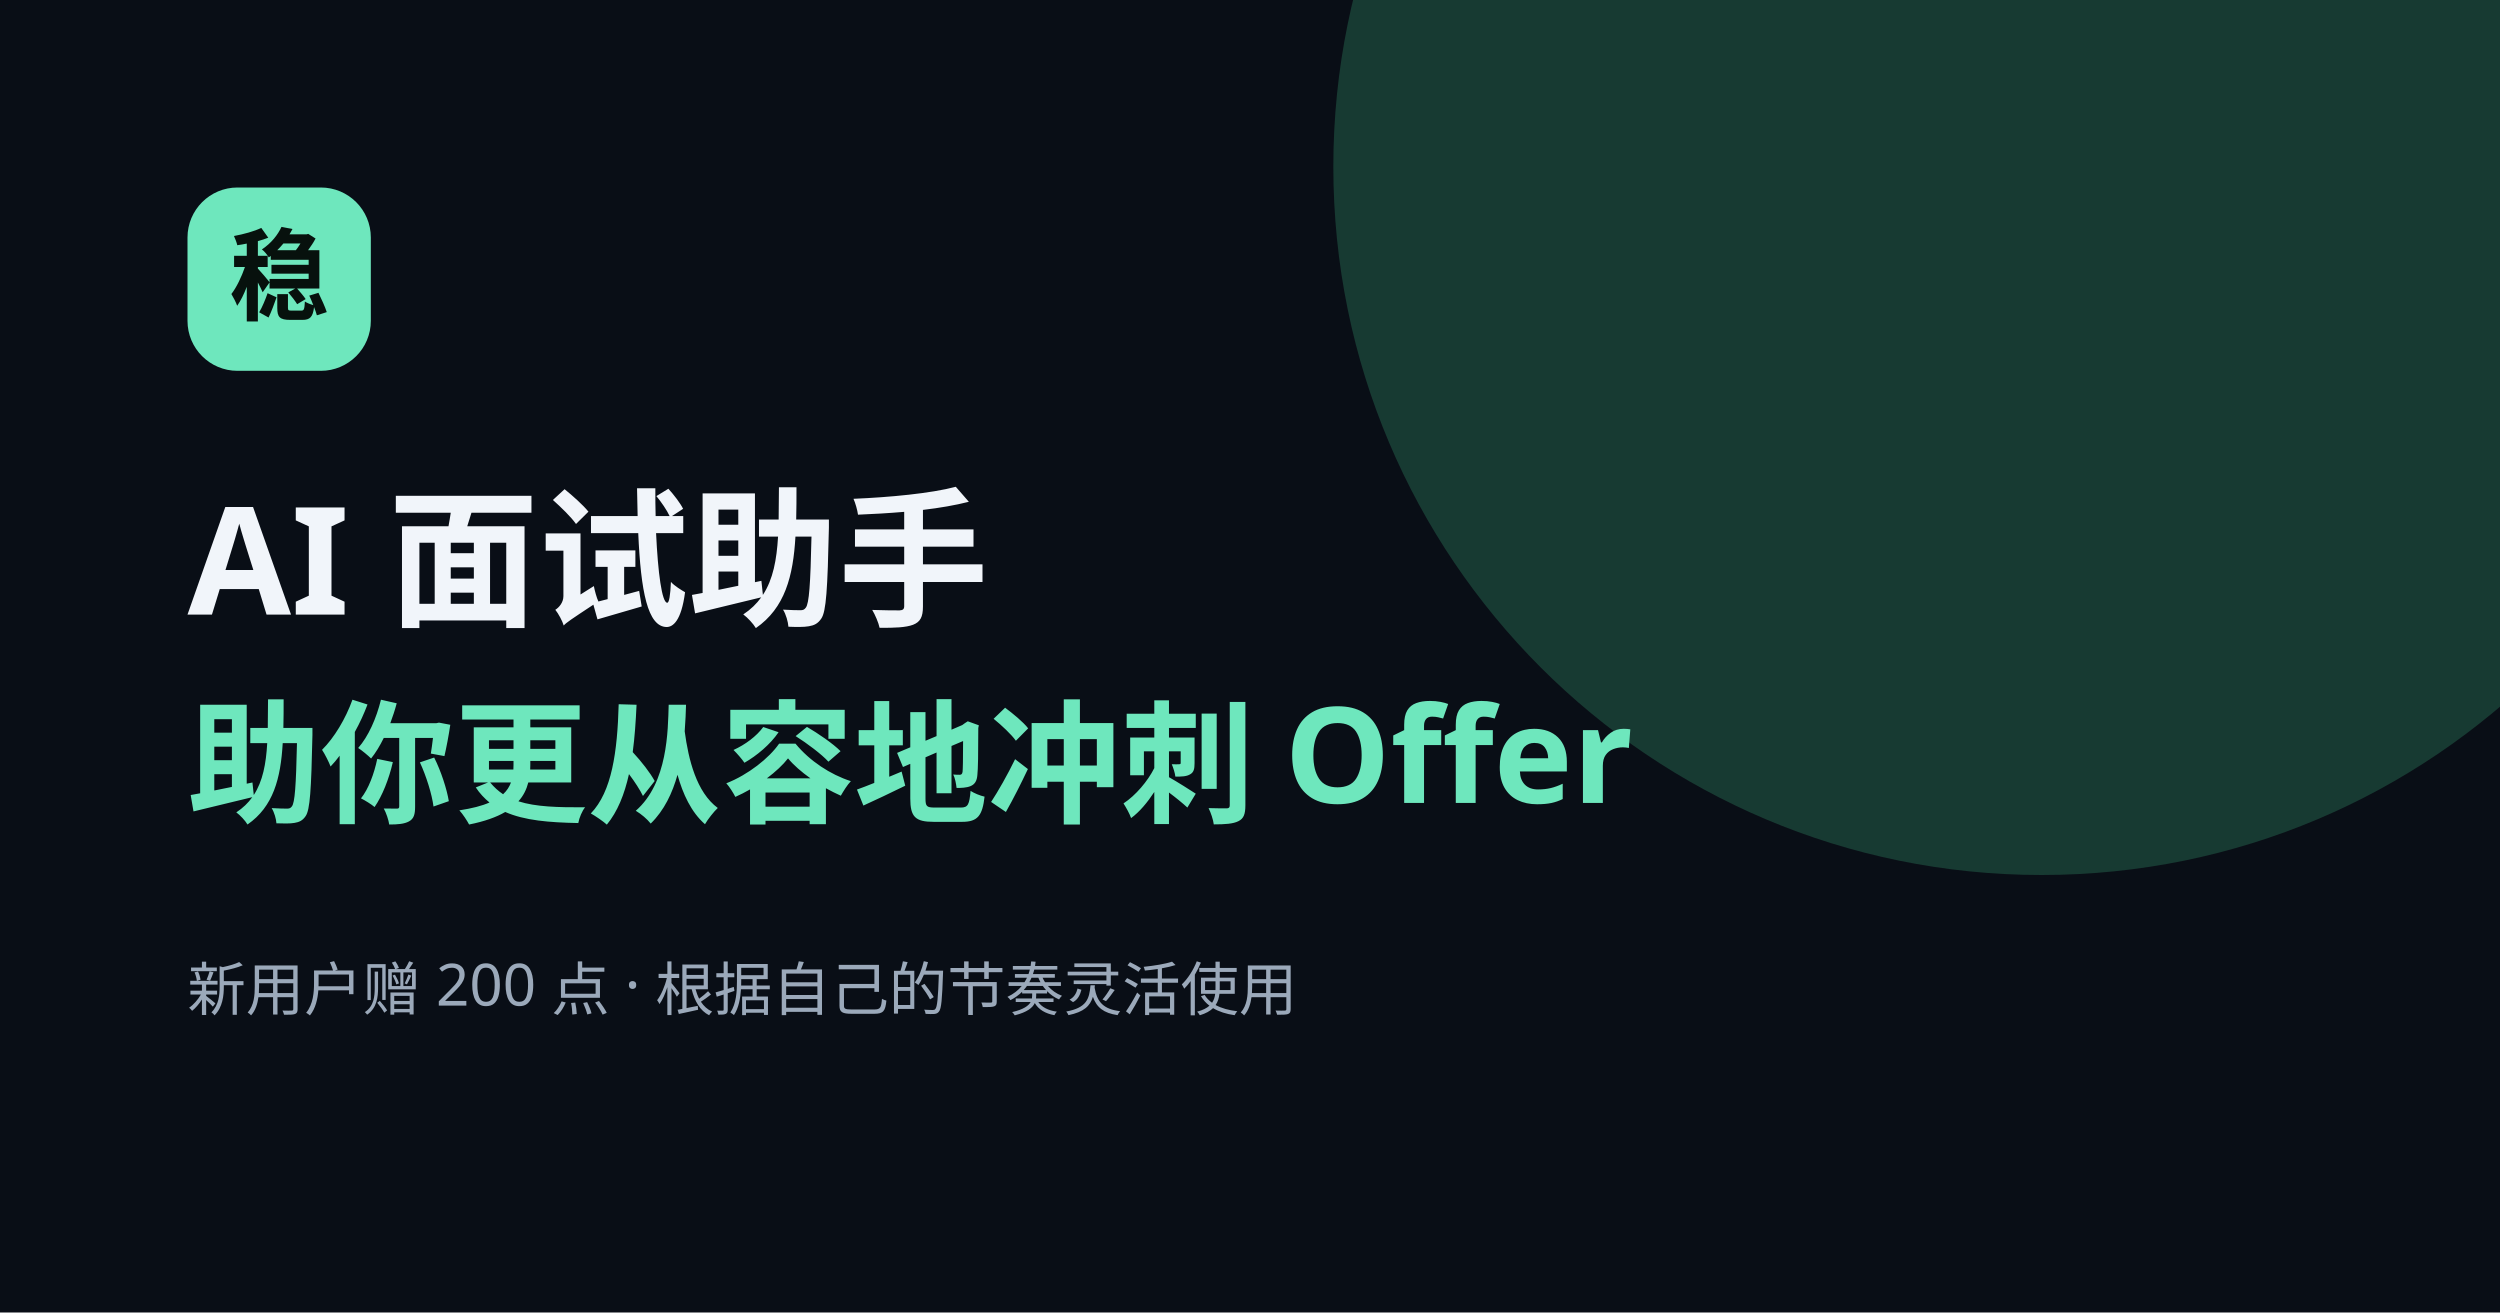
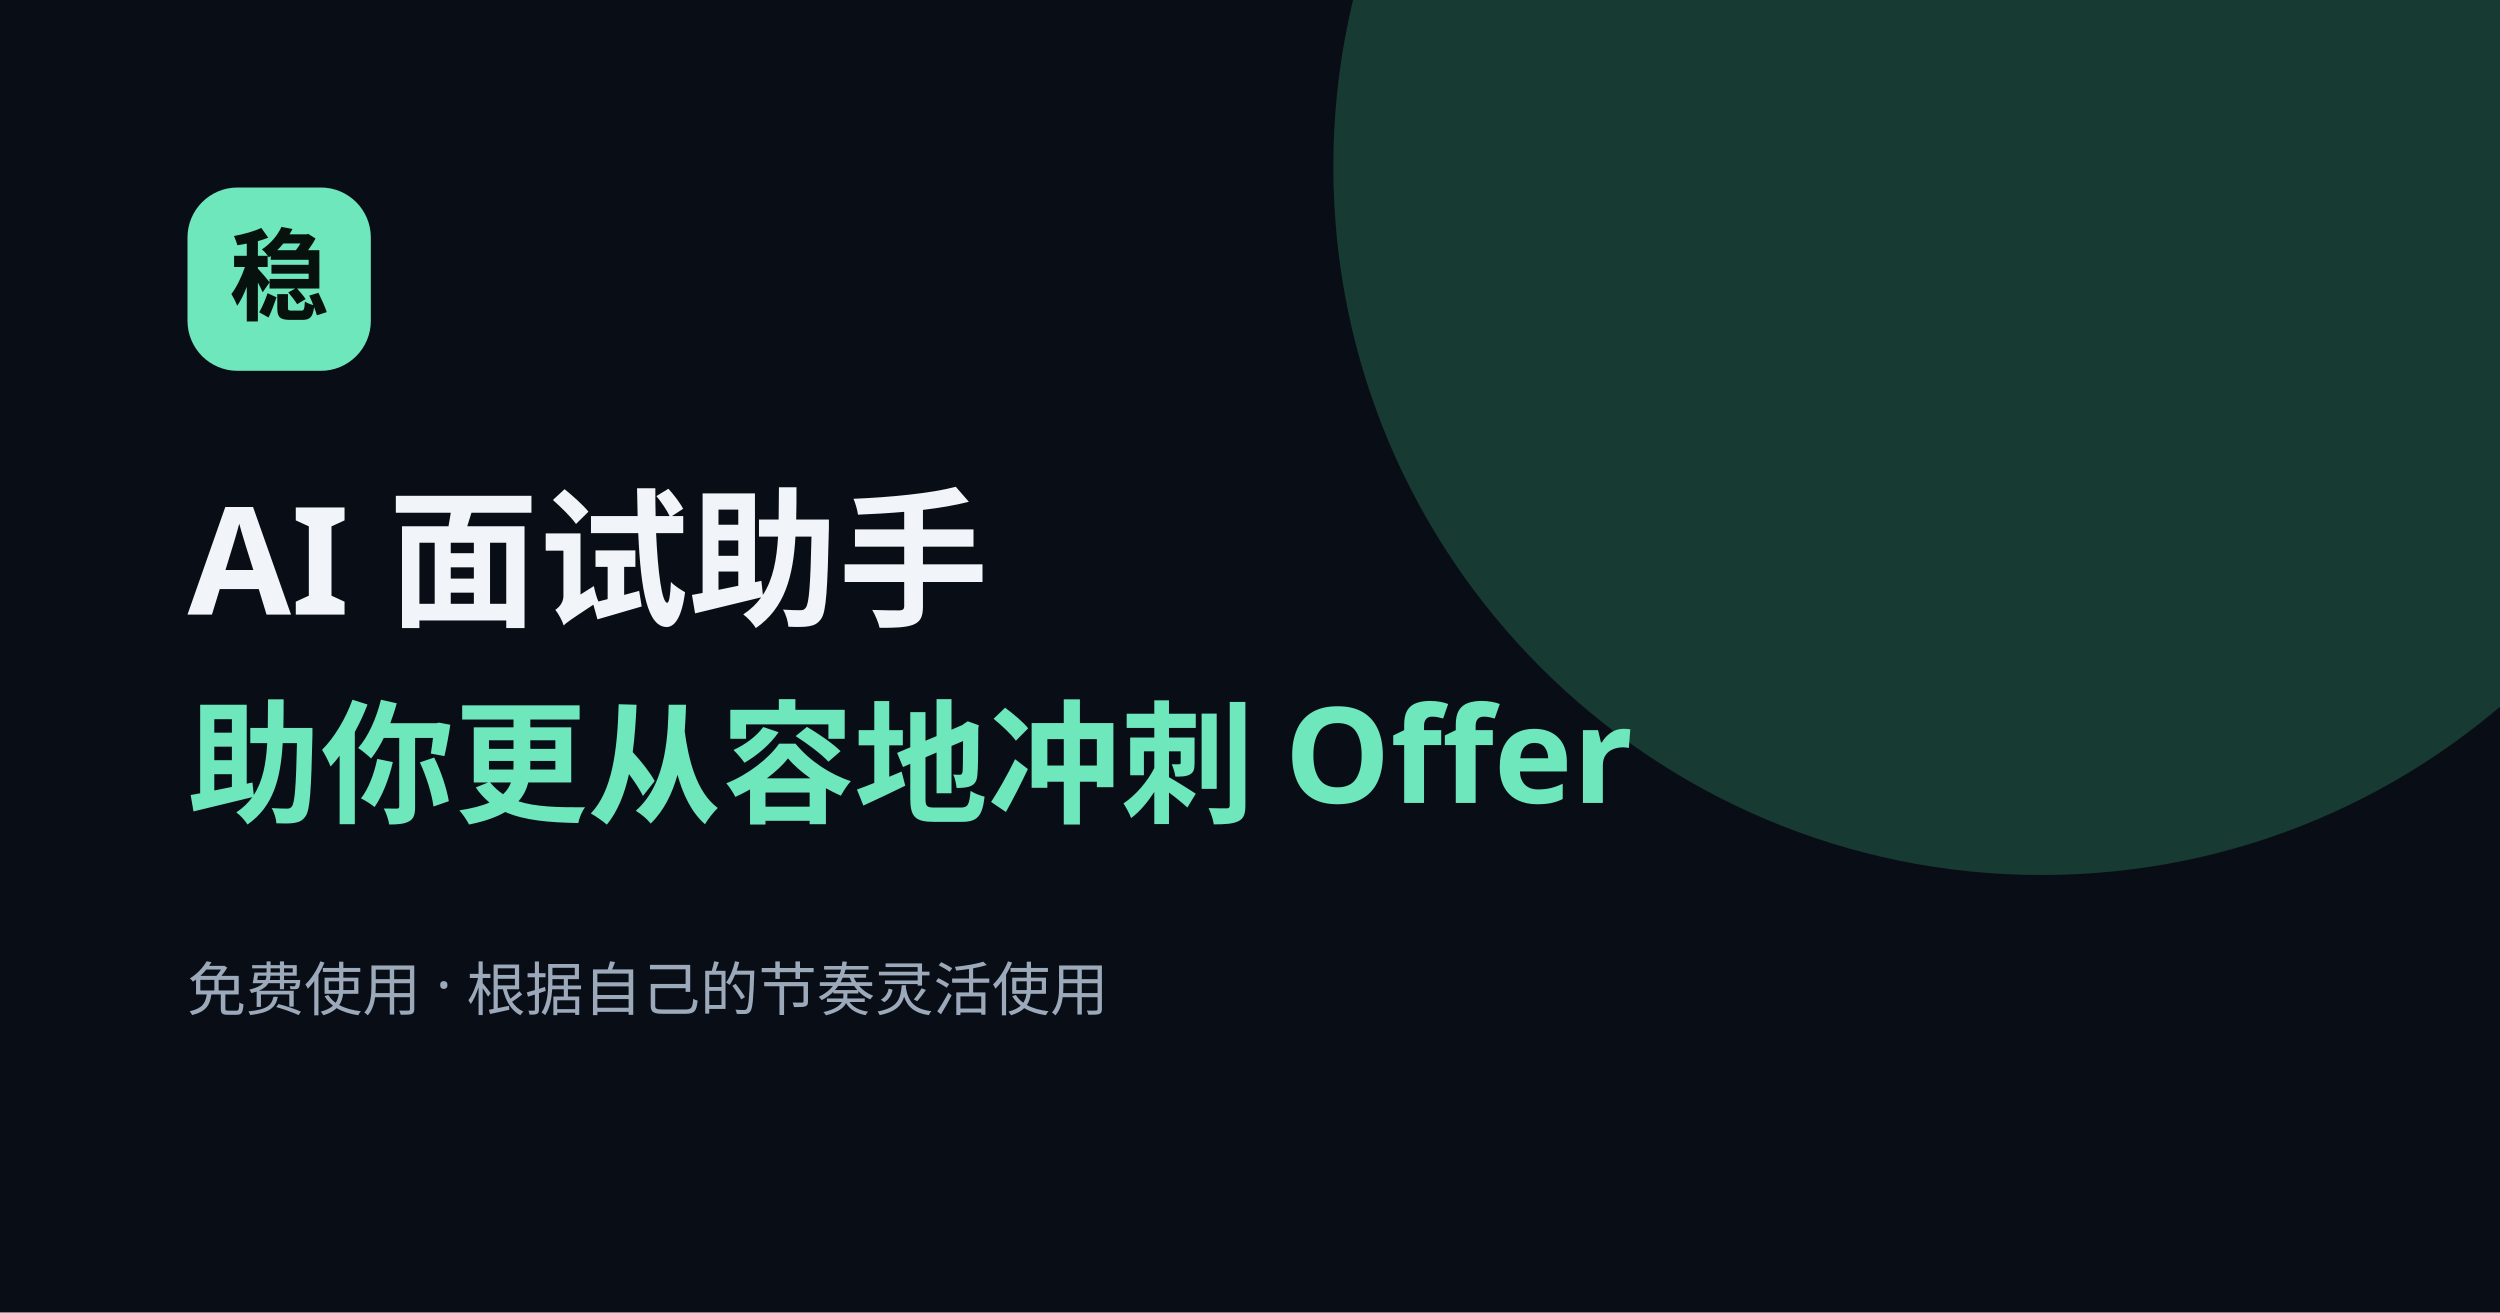
<svg xmlns="http://www.w3.org/2000/svg" width="1200" height="630" viewBox="0 0 1200 630" role="img" aria-labelledby="title">
  <rect width="1200" height="630" fill="#090e16" />
  <circle cx="980" cy="80" r="340" fill="#173a32" />
  <rect x="90" y="90" width="88" height="88" rx="24" fill="#6ee7bd" />
  <text x="134" y="150" text-anchor="middle" font-size="48" font-family="system-ui" font-weight="800" fill="#07110d">稳</text>
  <text x="90" y="295" font-size="72" font-family="system-ui" font-weight="750" fill="#f1f5fa">AI 面试助手</text>
  <text x="90" y="390" font-size="64" font-family="system-ui" font-weight="750" fill="#6ee7bd">助你更从容地冲刺 Offer</text>
-   <text x="90" y="485" font-size="28" font-family="system-ui" fill="#9ba9ba">新用户赠 200 点 · 根据自己的节奏灵活使用</text>
+   <text x="90" y="485" font-size="28" font-family="system-ui" fill="#9ba9ba">免费使用 · 根据自己的节奏灵活使用</text>
</svg>
